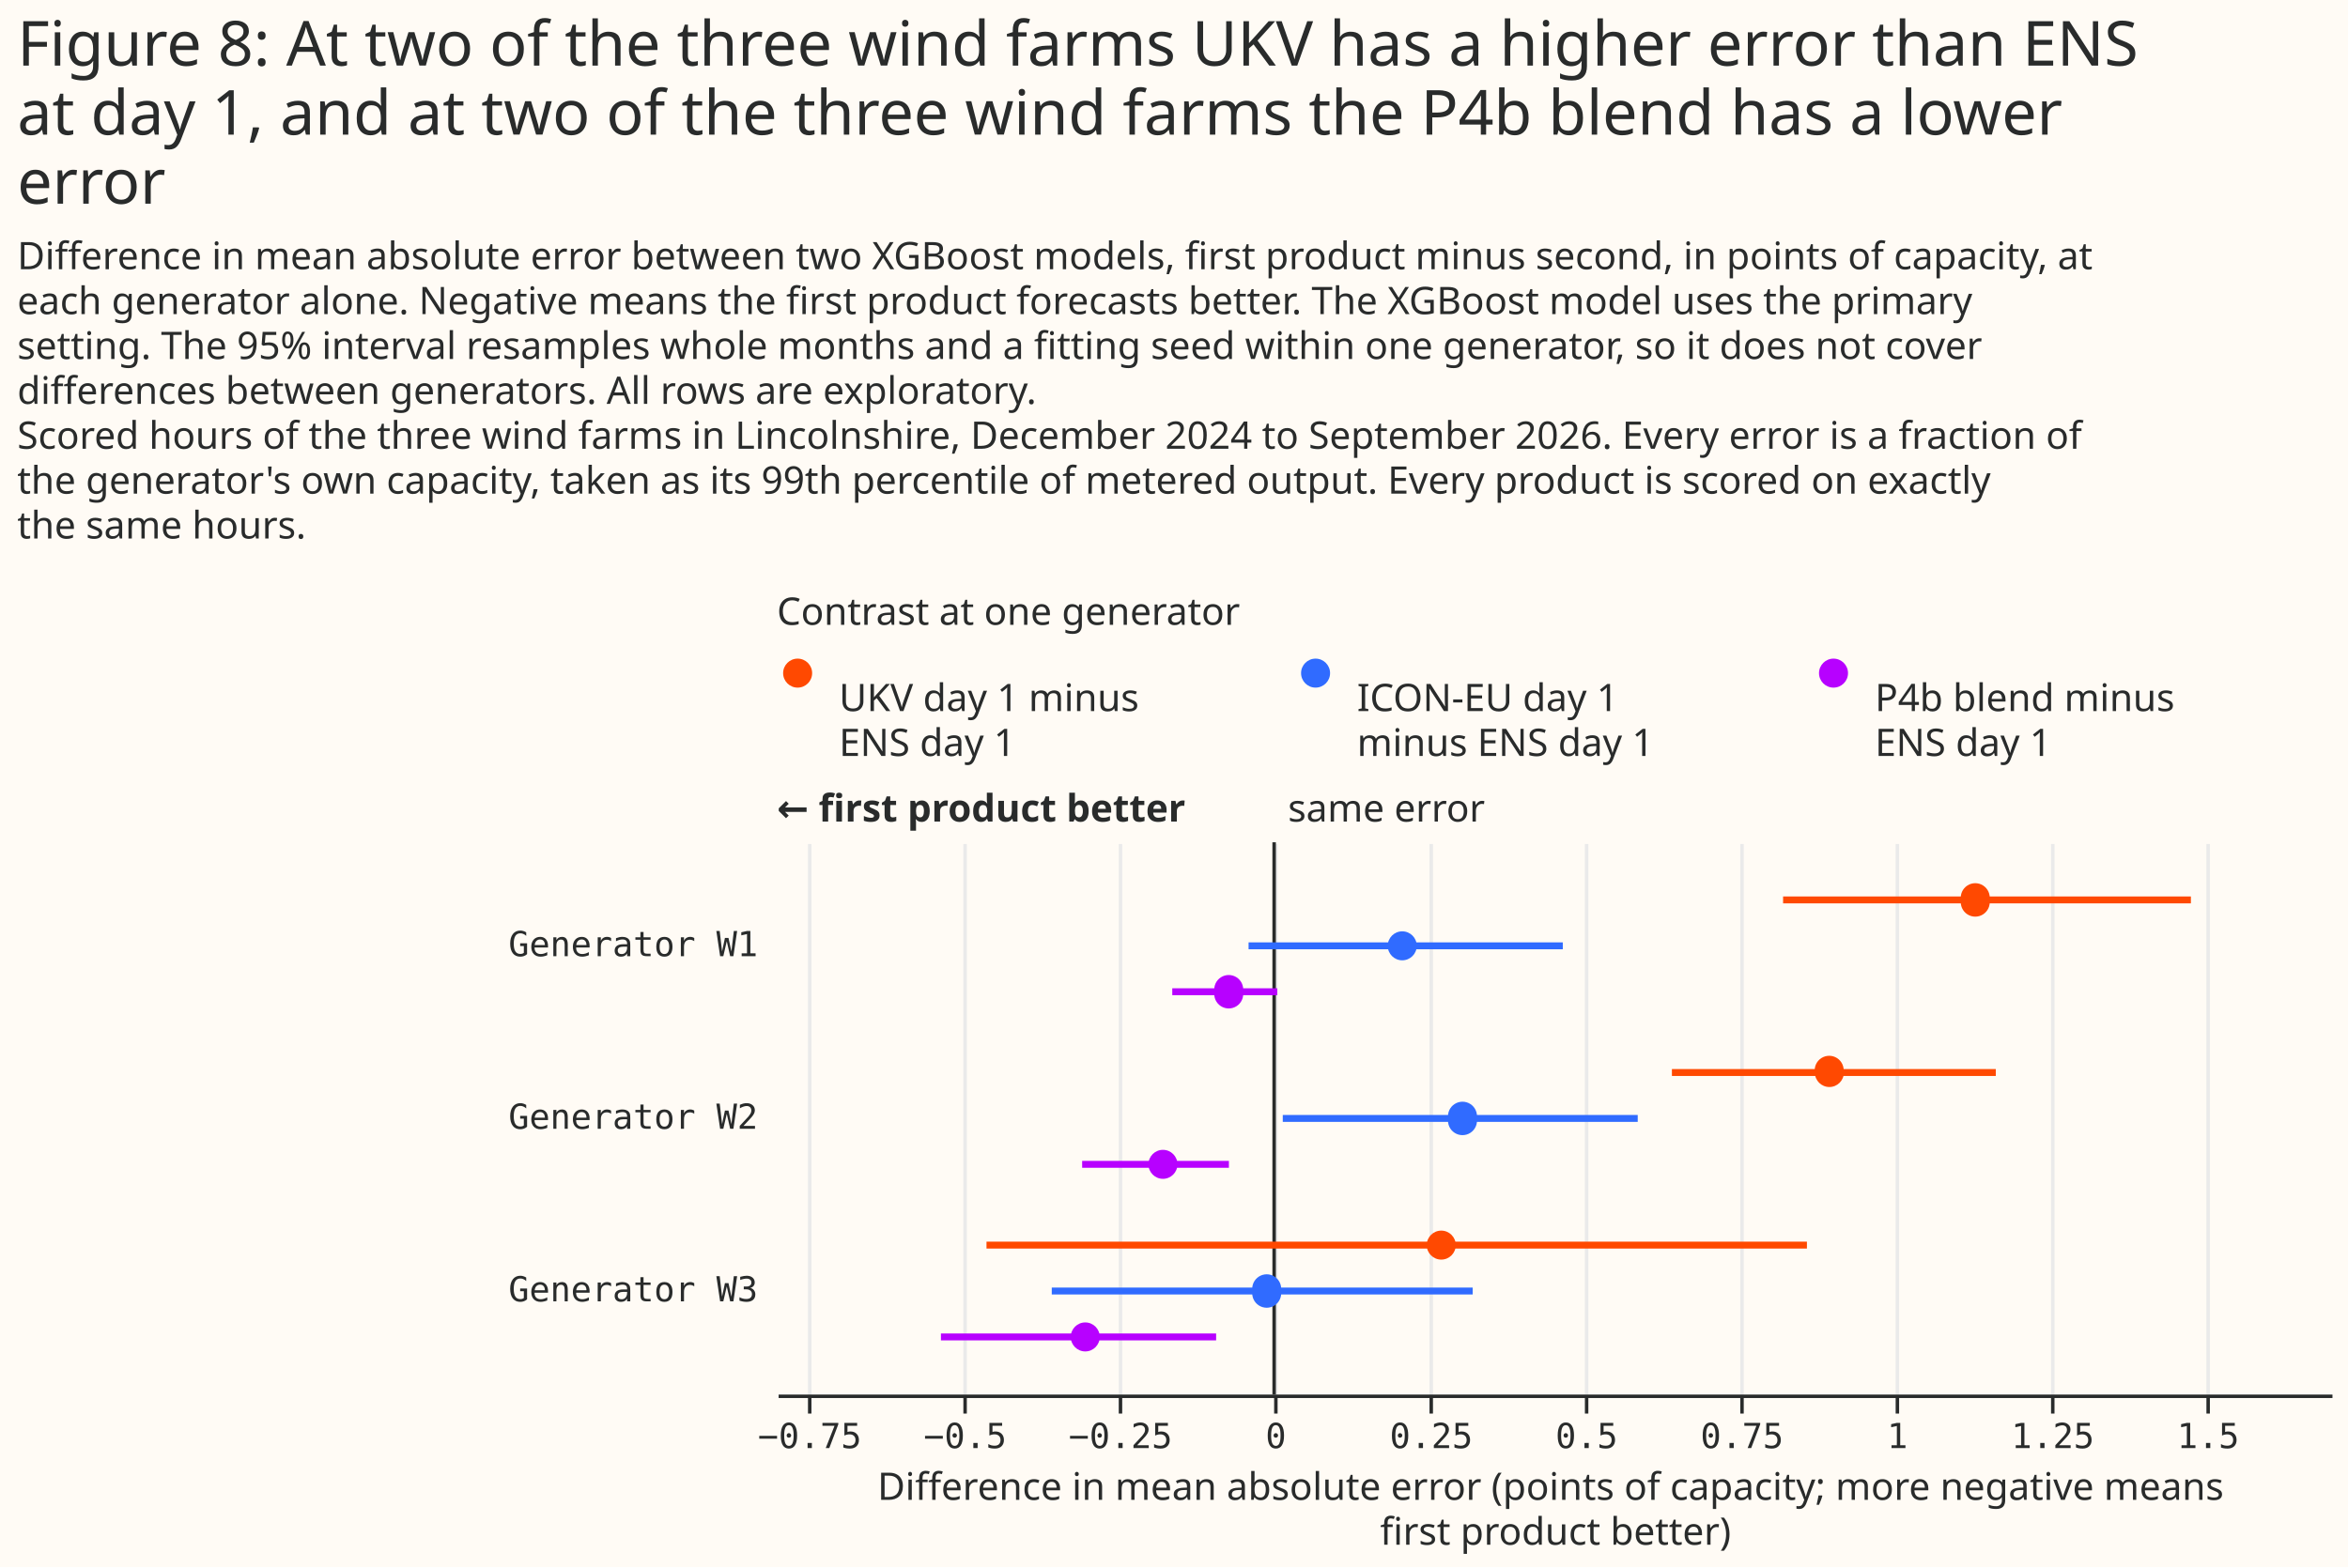
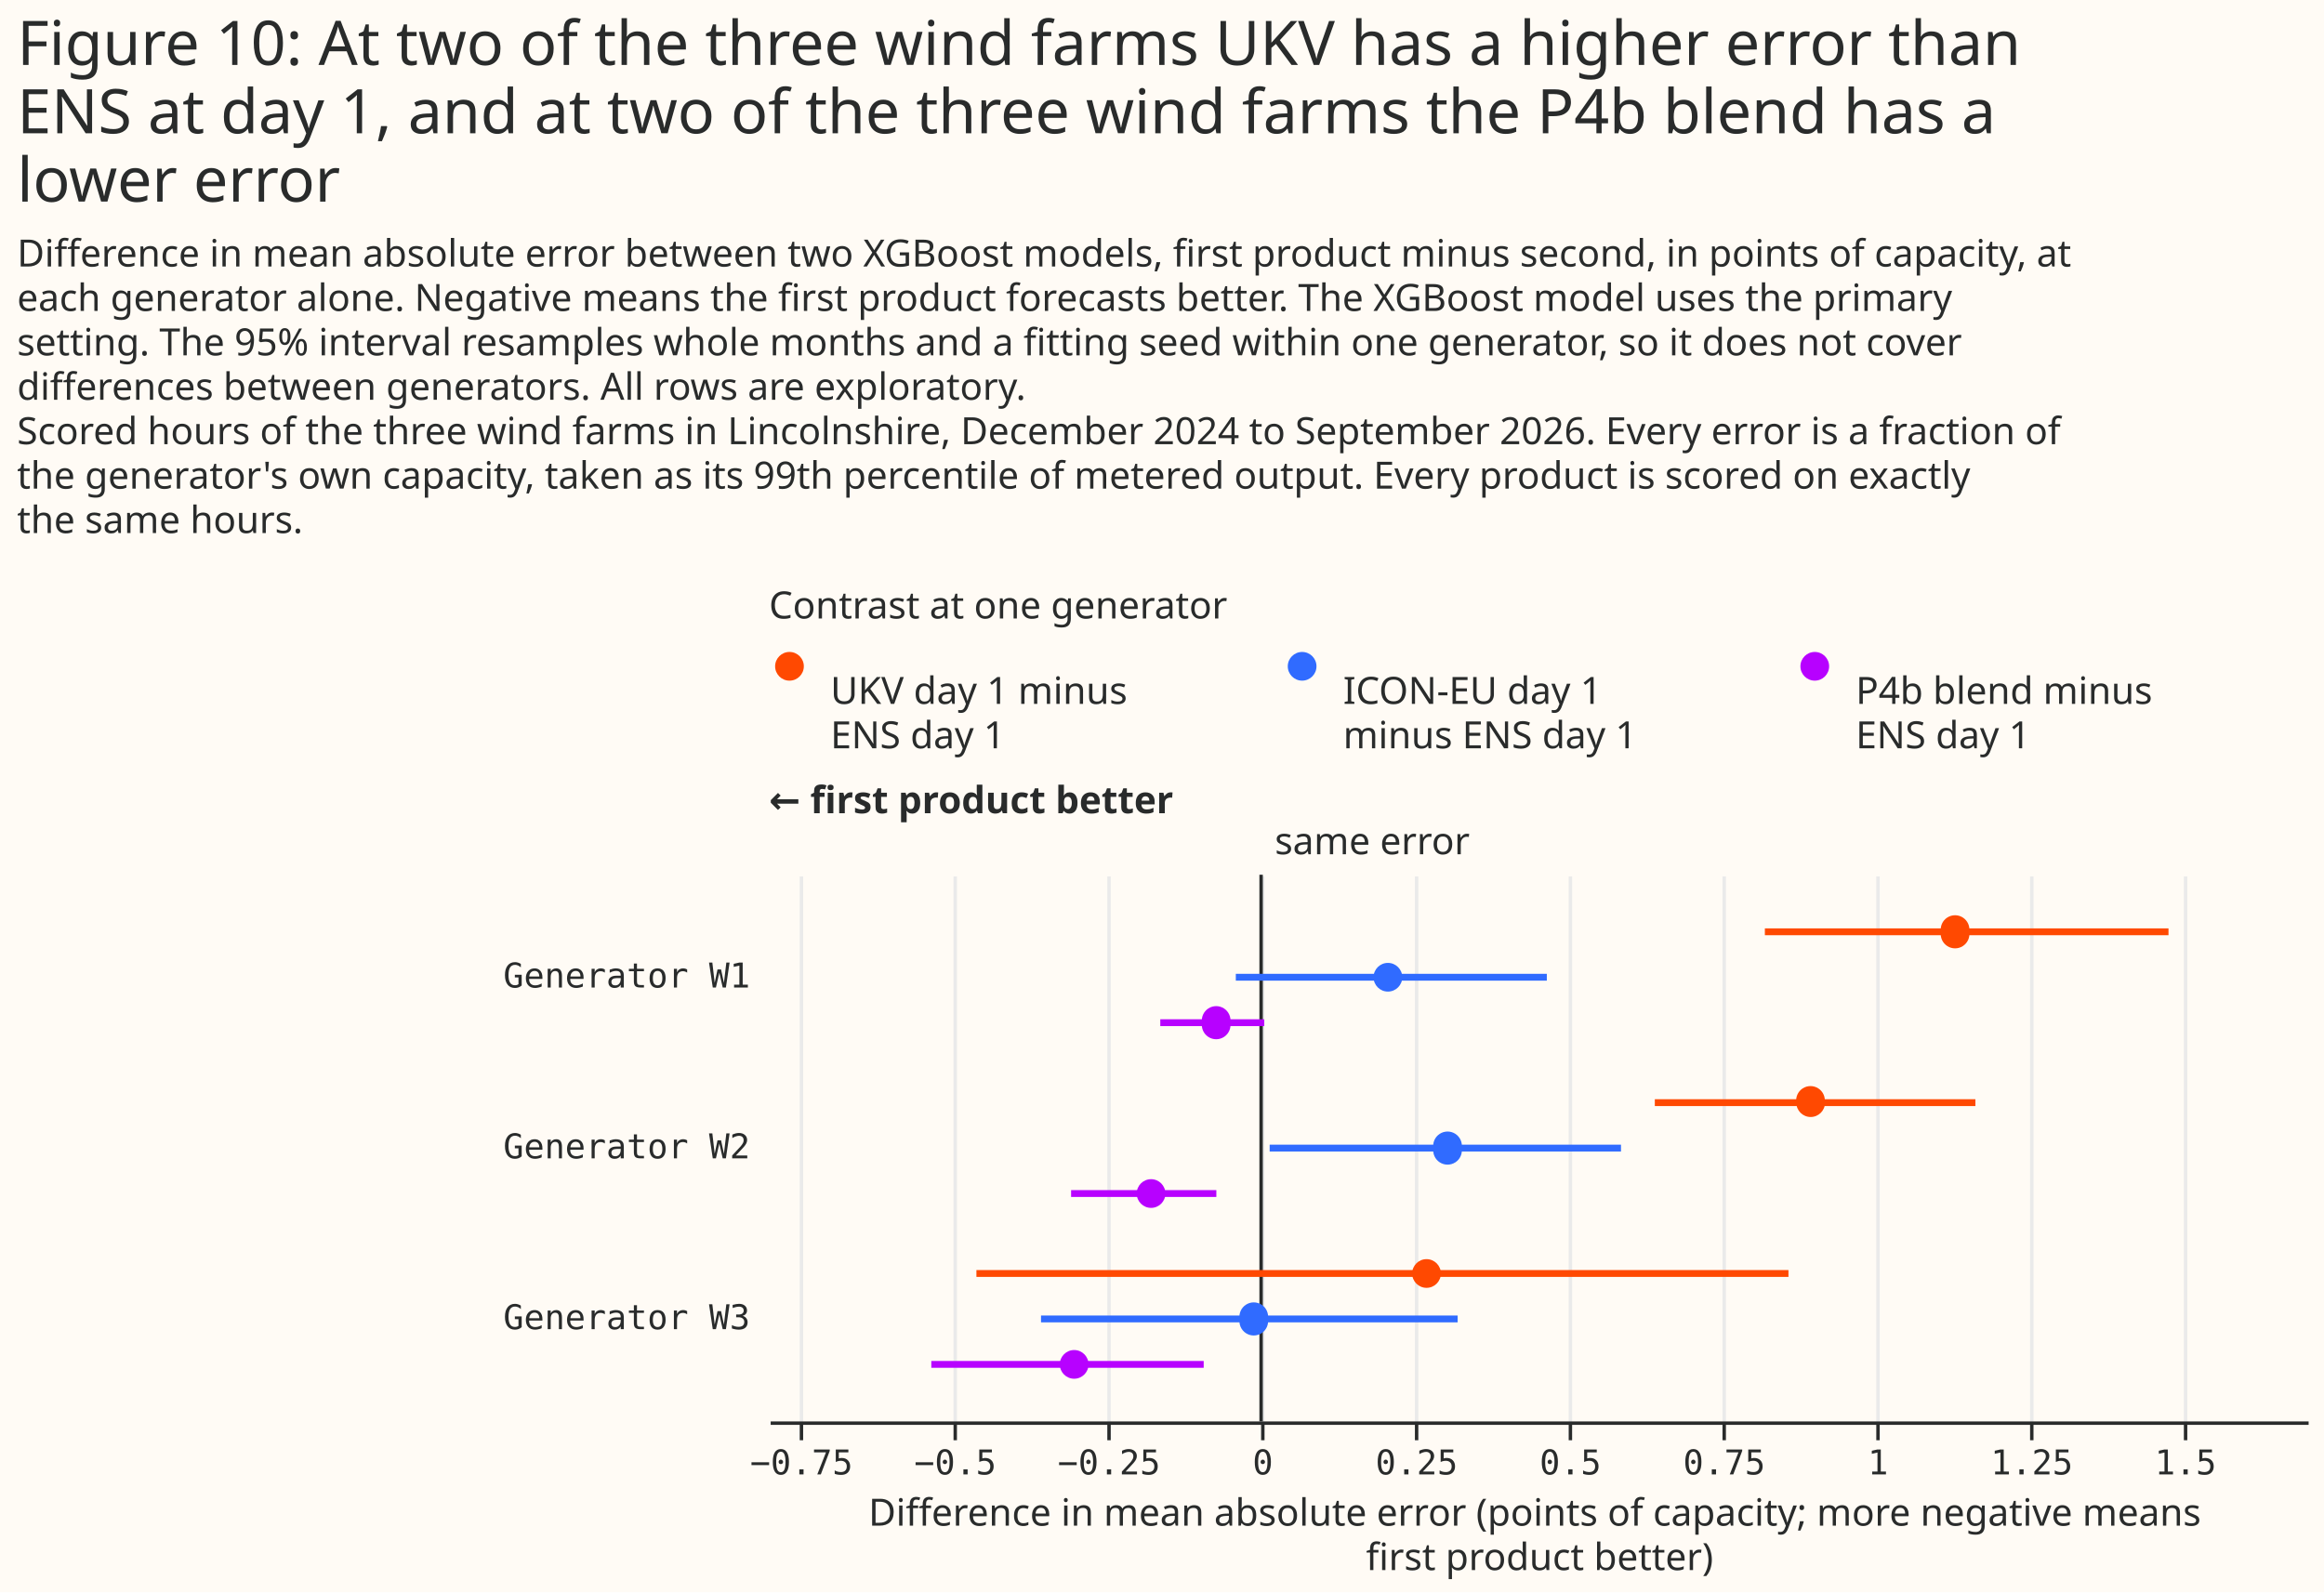
- <svg xmlns="http://www.w3.org/2000/svg" width="680" height="454" class="marks" viewBox="0 0 680 454">
-   <path fill="#fffbf5" d="M0 0h680v454H0z" />
+ <svg xmlns="http://www.w3.org/2000/svg" width="680" height="466" class="marks" viewBox="0 0 680 466">
+   <path fill="#fffbf5" d="M0 0h680v466H0z" />
  <g fill="none" stroke-miterlimit="10" aria-roledescription="group mark container" class="mark-group role-frame root">
    <path d="M225 187h450z" aria-hidden="true" class="background" />
    <g aria-roledescription="group mark container" class="mark-group role-scope concat_0_group">
      <g aria-roledescription="group mark container" class="mark-group role-scope concat_0_concat_0_group">
        <path fill="#fffbf5" d="M225 187h450v29H225Z" aria-hidden="true" class="background" />
        <g aria-roledescription="symbol mark container" class="mark-symbol role-mark concat_0_concat_0_layer_0_marks">
          <path fill="#ff4901" d="M235.2 195a4.2 4.2 0 1 1-8.4 0 4.2 4.2 0 1 1 8.4 0" aria-label="x: 6; colour: #FF4901; shape: circle" aria-roledescription="point" />
          <path fill="#306bff" d="M385.2 195a4.2 4.2 0 1 1-8.4 0 4.2 4.2 0 1 1 8.4 0" aria-label="x: 156; colour: #306BFF; shape: circle" aria-roledescription="point" />
          <path fill="#b701ff" d="M535.2 195a4.2 4.2 0 1 1-8.4 0 4.2 4.2 0 1 1 8.4 0" aria-label="x: 306; colour: #B701FF; shape: circle" aria-roledescription="point" />
        </g>
        <g fill="#292b2b" aria-roledescription="text mark container" class="mark-text role-mark concat_0_concat_0_layer_2_marks" font-family="Matter XH, DM Sans, sans-serif" font-size="11">
          <text aria-label="x: 6; label: UKV day 1 minus ENS day 1" aria-roledescription="text mark" transform="translate(243 206)">
            <tspan>UKV day 1 minus</tspan>
            <tspan x="0" dy="13">ENS day 1</tspan>
          </text>
          <text aria-label="x: 156; label: ICON-EU day 1 minus ENS day 1" aria-roledescription="text mark" transform="translate(393 206)">
            <tspan>ICON-EU day 1</tspan>
            <tspan x="0" dy="13">minus ENS day 1</tspan>
          </text>
          <text aria-label="x: 306; label: P4b blend minus ENS day 1" aria-roledescription="text mark" transform="translate(543 206)">
            <tspan>P4b blend minus</tspan>
            <tspan x="0" dy="13">ENS day 1</tspan>
          </text>
        </g>
        <g class="mark-group role-title">
          <text fill="#292b2b" aria-label="Title text 'Contrast at one generator'" aria-roledescription="title" class="mark-text role-title-text" font-family="Matter XH, DM Sans, sans-serif" font-size="11" pointer-events="none" transform="translate(225 181)">Contrast at one generator</text>
        </g>
      </g>
      <g aria-roledescription="group mark container" class="mark-group role-scope concat_0_concat_1_group">
-         <path fill="#fffbf5" d="M225 244h450v160H225Z" aria-hidden="true" class="background" />
+         <path fill="#fffbf5" d="M225 256h450v160H225Z" aria-hidden="true" class="background" />
        <g aria-hidden="true" class="mark-group role-axis">
-           <path stroke="#eaeaea" d="M234.5 404.5v-160m45 160v-160m45 160v-160m45 160v-160m45 160v-160m45 160v-160m45 160v-160m45 160v-160m45 160v-160m45 160v-160" class="mark-rule role-axis-grid" pointer-events="none" />
+           <path stroke="#eaeaea" d="M234.5 416.5v-160m45 160v-160m45 160v-160m45 160v-160m45 160v-160m45 160v-160m45 160v-160m45 160v-160m45 160v-160m45 160v-160" class="mark-rule role-axis-grid" pointer-events="none" />
        </g>
        <g aria-label="X-axis titled 'Difference in mean absolute error (points of capacity; more negative means first product better)' for a linear scale with values from −0.8 to 1.7" aria-roledescription="axis" class="mark-group role-axis" pointer-events="none">
-           <path stroke="#292b2b" d="M234.5 404.5v5m45-5v5m45-5v5m45-5v5m45-5v5m45-5v5m45-5v5m45-5v5m45-5v5m45-5v5" class="mark-rule role-axis-tick" />
+           <path stroke="#292b2b" d="M234.5 416.5v5m45-5v5m45-5v5m45-5v5m45-5v5m45-5v5m45-5v5m45-5v5m45-5v5m45-5v5" class="mark-rule role-axis-tick" />
          <g fill="#292b2b" class="mark-text role-axis-label" font-family="Matter Semi Mono, Roboto Mono, monospace" font-size="10" text-anchor="middle">
-             <text transform="translate(234.5 419.5)">−0.75</text>
-             <text transform="translate(279.5 419.5)">−0.5</text>
-             <text transform="translate(324.5 419.5)">−0.25</text>
-             <text transform="translate(369.5 419.5)">0</text>
-             <text transform="translate(414.5 419.5)">0.25</text>
-             <text transform="translate(459.5 419.5)">0.5</text>
-             <text transform="translate(504.5 419.5)">0.75</text>
-             <text transform="translate(549.5 419.5)">1</text>
-             <text transform="translate(594.5 419.5)">1.25</text>
-             <text transform="translate(639.5 419.5)">1.5</text>
+             <text transform="translate(234.5 431.5)">−0.75</text>
+             <text transform="translate(279.5 431.5)">−0.5</text>
+             <text transform="translate(324.5 431.5)">−0.25</text>
+             <text transform="translate(369.5 431.5)">0</text>
+             <text transform="translate(414.5 431.5)">0.25</text>
+             <text transform="translate(459.5 431.5)">0.5</text>
+             <text transform="translate(504.5 431.5)">0.75</text>
+             <text transform="translate(549.5 431.5)">1</text>
+             <text transform="translate(594.5 431.5)">1.25</text>
+             <text transform="translate(639.5 431.5)">1.5</text>
          </g>
-           <path stroke="#292b2b" d="M225.5 404.5h450" class="mark-rule role-axis-domain" />
-           <text fill="#292b2b" class="mark-text role-axis-title" font-family="Matter XH, DM Sans, sans-serif" font-size="11" text-anchor="middle" transform="translate(450.5 434.5)">
+           <path stroke="#292b2b" d="M225.5 416.5h450" class="mark-rule role-axis-domain" />
+           <text fill="#292b2b" class="mark-text role-axis-title" font-family="Matter XH, DM Sans, sans-serif" font-size="11" text-anchor="middle" transform="translate(450.5 446.5)">
            <tspan>Difference in mean absolute error (points of capacity; more negative means</tspan>
            <tspan x="0" dy="13">first product better)</tspan>
          </text>
        </g>
        <g aria-label="Y-axis for a discrete scale with 3 values: Generator W1, Generator W2, Generator W3" aria-roledescription="axis" class="mark-group role-axis">
          <g fill="#292b2b" class="mark-text role-axis-label" font-family="Matter Semi Mono, Roboto Mono, monospace" font-size="10" pointer-events="none" text-anchor="end">
-             <text transform="translate(219.5 277)">Generator W1</text>
-             <text transform="translate(219.5 327)">Generator W2</text>
-             <text transform="translate(219.5 377)">Generator W3</text>
+             <text transform="translate(219.5 289)">Generator W1</text>
+             <text transform="translate(219.5 339)">Generator W2</text>
+             <text transform="translate(219.5 389)">Generator W3</text>
          </g>
        </g>
        <g aria-roledescription="rule mark container" class="mark-rule role-mark concat_0_concat_1_layer_0_marks">
-           <path stroke="#292b2b" d="M369 244v160" aria-label="x: 0" aria-roledescription="rule mark" />
+           <path stroke="#292b2b" d="M369 256v160" aria-label="x: 0" aria-roledescription="rule mark" />
        </g>
        <g aria-roledescription="text mark container" class="mark-text role-mark concat_0_concat_1_layer_1_marks">
-           <text fill="#292b2b" aria-label="x: 0" aria-roledescription="text mark" font-family="Matter XH, DM Sans, sans-serif" font-size="11" transform="translate(373 238)">same error</text>
+           <text fill="#292b2b" aria-label="x: 0" aria-roledescription="text mark" font-family="Matter XH, DM Sans, sans-serif" font-size="11" transform="translate(373 250)">same error</text>
        </g>
        <g aria-roledescription="text mark container" class="mark-text role-mark concat_0_concat_1_layer_2_marks">
          <text fill="#292b2b" aria-label="x: −0.8" aria-roledescription="text mark" font-family="Matter XH, DM Sans, sans-serif" font-size="11" font-weight="bold" transform="translate(225 238)">← first product better</text>
        </g>
-         <g stroke-width="2" aria-hidden="true" class="mark-rule role-mark concat_0_concat_1_layer_3_marks" clip-path="url(#a)" transform="translate(225 244)">
+         <g stroke-width="2" aria-hidden="true" class="mark-rule role-mark concat_0_concat_1_layer_3_marks" clip-path="url(#a)" transform="translate(225 256)">
          <path stroke="#ff4901" d="M291.4 16.7h118.1" />
          <path stroke="#306bff" d="M136.6 30h91" />
          <path stroke="#b701ff" d="M114.5 43.3h30.4" />
          <path stroke="#ff4901" d="M259.2 66.7H353" />
          <path stroke="#306bff" d="M146.5 80h102.8" />
          <path stroke="#b701ff" d="M88.4 93.3h42.5" />
          <path stroke="#ff4901" d="M60.7 116.7h237.6" />
          <path stroke="#306bff" d="M79.6 130h121.9" />
          <path stroke="#b701ff" d="M47.5 143.3h79.7" />
        </g>
-         <g aria-hidden="true" class="mark-symbol role-mark concat_0_concat_1_layer_4_marks" clip-path="url(#b)" transform="translate(225 244)">
+         <g aria-hidden="true" class="mark-symbol role-mark concat_0_concat_1_layer_4_marks" clip-path="url(#b)" transform="translate(225 256)">
          <path fill="#ff4901" d="M351.2 16.7a4.2 4.2 0 1 1-8.3 0 4.2 4.2 0 1 1 8.3 0" />
          <path fill="#306bff" d="M185.3 30a4.2 4.2 0 1 1-8.4 0 4.2 4.2 0 1 1 8.4 0" />
          <path fill="#b701ff" d="M135 43.3a4.2 4.2 0 1 1-8.3 0 4.2 4.2 0 1 1 8.3 0" />
          <path fill="#ff4901" d="M309 66.7a4.2 4.2 0 1 1-8.4 0 4.2 4.2 0 1 1 8.3 0" />
          <path fill="#306bff" d="M202.7 80a4.2 4.2 0 1 1-8.3 0 4.2 4.2 0 1 1 8.3 0" />
          <path fill="#b701ff" d="M116 93.3a4.2 4.2 0 1 1-8.4 0 4.2 4.2 0 1 1 8.4 0" />
          <path fill="#ff4901" d="M196.6 116.7a4.2 4.2 0 1 1-8.4 0 4.2 4.2 0 1 1 8.4 0" />
          <path fill="#306bff" d="M146 130a4.2 4.2 0 1 1-8.3 0 4.2 4.2 0 1 1 8.3 0" />
          <path fill="#b701ff" d="M93.5 143.3a4.2 4.2 0 1 1-8.4 0 4.2 4.2 0 1 1 8.4 0" />
        </g>
      </g>
    </g>
    <g fill="#292b2b" class="mark-group role-title" font-family="Matter XH, DM Sans, sans-serif" pointer-events="none">
-       <text aria-label="Title text 'Figure 8: At two of the three wind farms UKV has a higher error than ENS at day 1, and at two of the three wind farms the P4b blend has a lower error'" aria-roledescription="title" class="mark-text role-title-text" font-size="18" transform="translate(5 19)">
-         <tspan>Figure 8: At two of the three wind farms UKV has a higher error than ENS</tspan>
-         <tspan x="0" dy="20">at day 1, and at two of the three wind farms the P4b blend has a lower</tspan>
-         <tspan x="0" dy="20">error</tspan>
+       <text aria-label="Title text 'Figure 10: At two of the three wind farms UKV has a higher error than ENS at day 1, and at two of the three wind farms the P4b blend has a lower error'" aria-roledescription="title" class="mark-text role-title-text" font-size="18" transform="translate(5 19)">
+         <tspan>Figure 10: At two of the three wind farms UKV has a higher error than</tspan>
+         <tspan x="0" dy="20">ENS at day 1, and at two of the three wind farms the P4b blend has a</tspan>
+         <tspan x="0" dy="20">lower error</tspan>
      </text>
      <text aria-label="Subtitle text 'Difference in mean absolute error between two XGBoost models, first product minus second, in points of capacity, at each generator alone. Negative means the first product forecasts better. The XGBoost model uses the primary setting. The 95% interval resamples whole months and a fitting seed within one generator, so it does not cover differences between generators. All rows are exploratory. Scored hours of the three wind farms in Lincolnshire, December 2024 to September 2026. Every error is a fraction of the generator's own capacity, taken as its 99th percentile of metered output. Every product is scored on exactly the same hours.'" aria-roledescription="subtitle" class="mark-text role-title-subtitle" font-size="11" transform="translate(5 78)">
        <tspan>Difference in mean absolute error between two XGBoost models, first product minus second, in points of capacity, at</tspan>
        <tspan x="0" dy="13">each generator alone. Negative means the first product forecasts better. The XGBoost model uses the primary</tspan>
        <tspan x="0" dy="13">setting. The 95% interval resamples whole months and a fitting seed within one generator, so it does not cover</tspan>
        <tspan x="0" dy="13">differences between generators. All rows are exploratory.</tspan>
        <tspan x="0" dy="13">Scored hours of the three wind farms in Lincolnshire, December 2024 to September 2026. Every error is a fraction of</tspan>
        <tspan x="0" dy="13">the generator's own capacity, taken as its 99th percentile of metered output. Every product is scored on exactly</tspan>
        <tspan x="0" dy="13">the same hours.</tspan>
      </text>
    </g>
  </g>
  <defs>
    <clipPath id="a">
      <path d="M0 0h450v160H0z" />
    </clipPath>
    <clipPath id="b">
      <path d="M0 0h450v160H0z" />
    </clipPath>
  </defs>
</svg>
